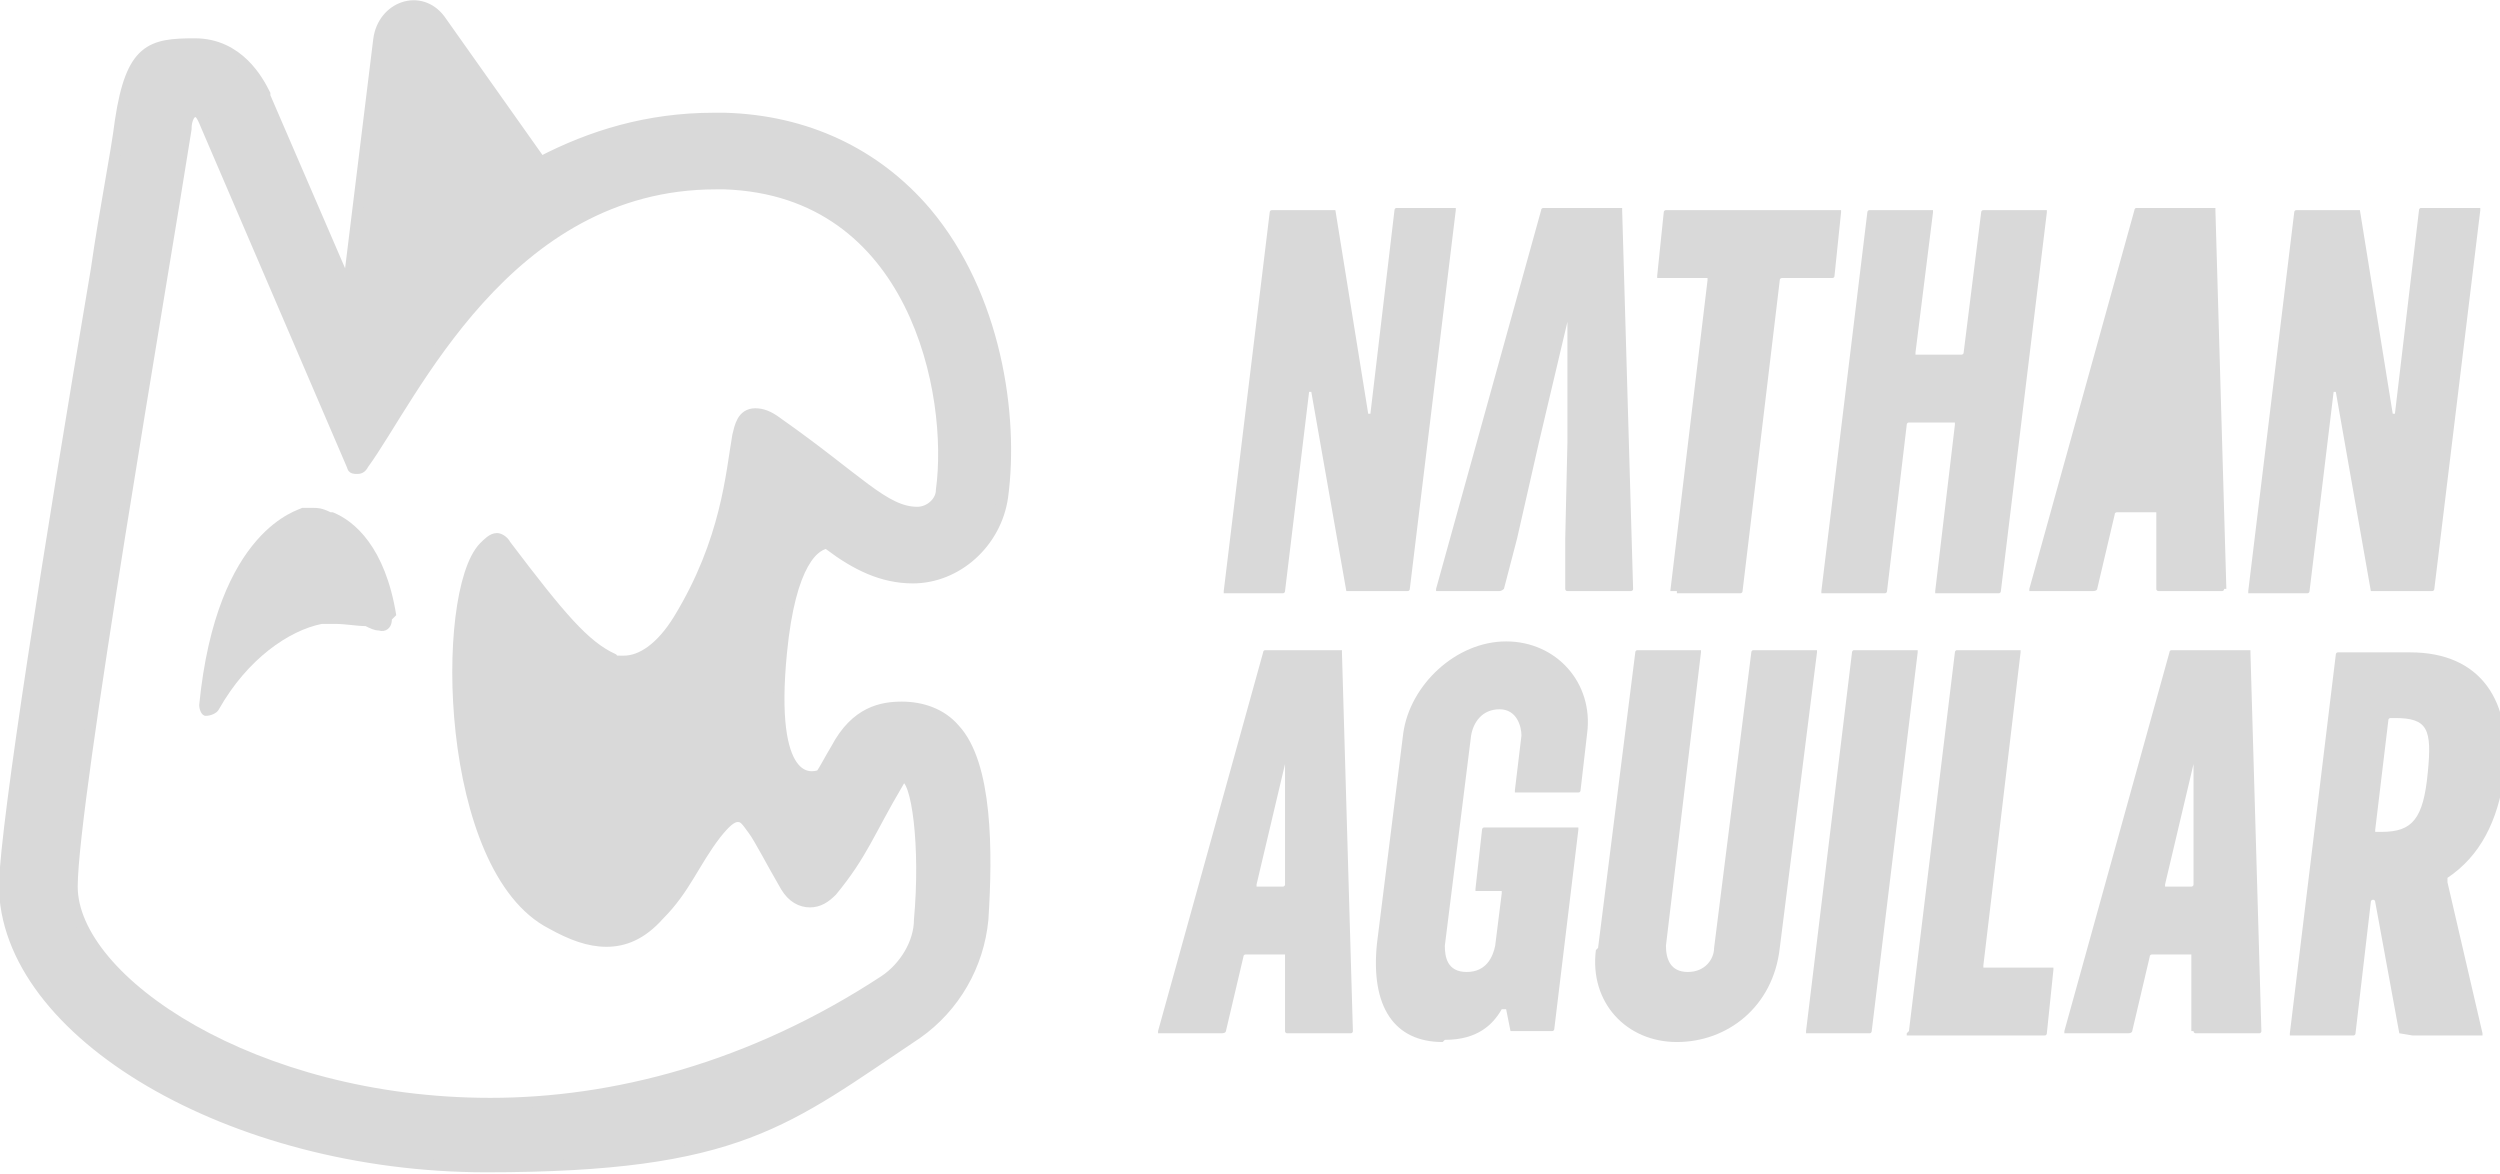
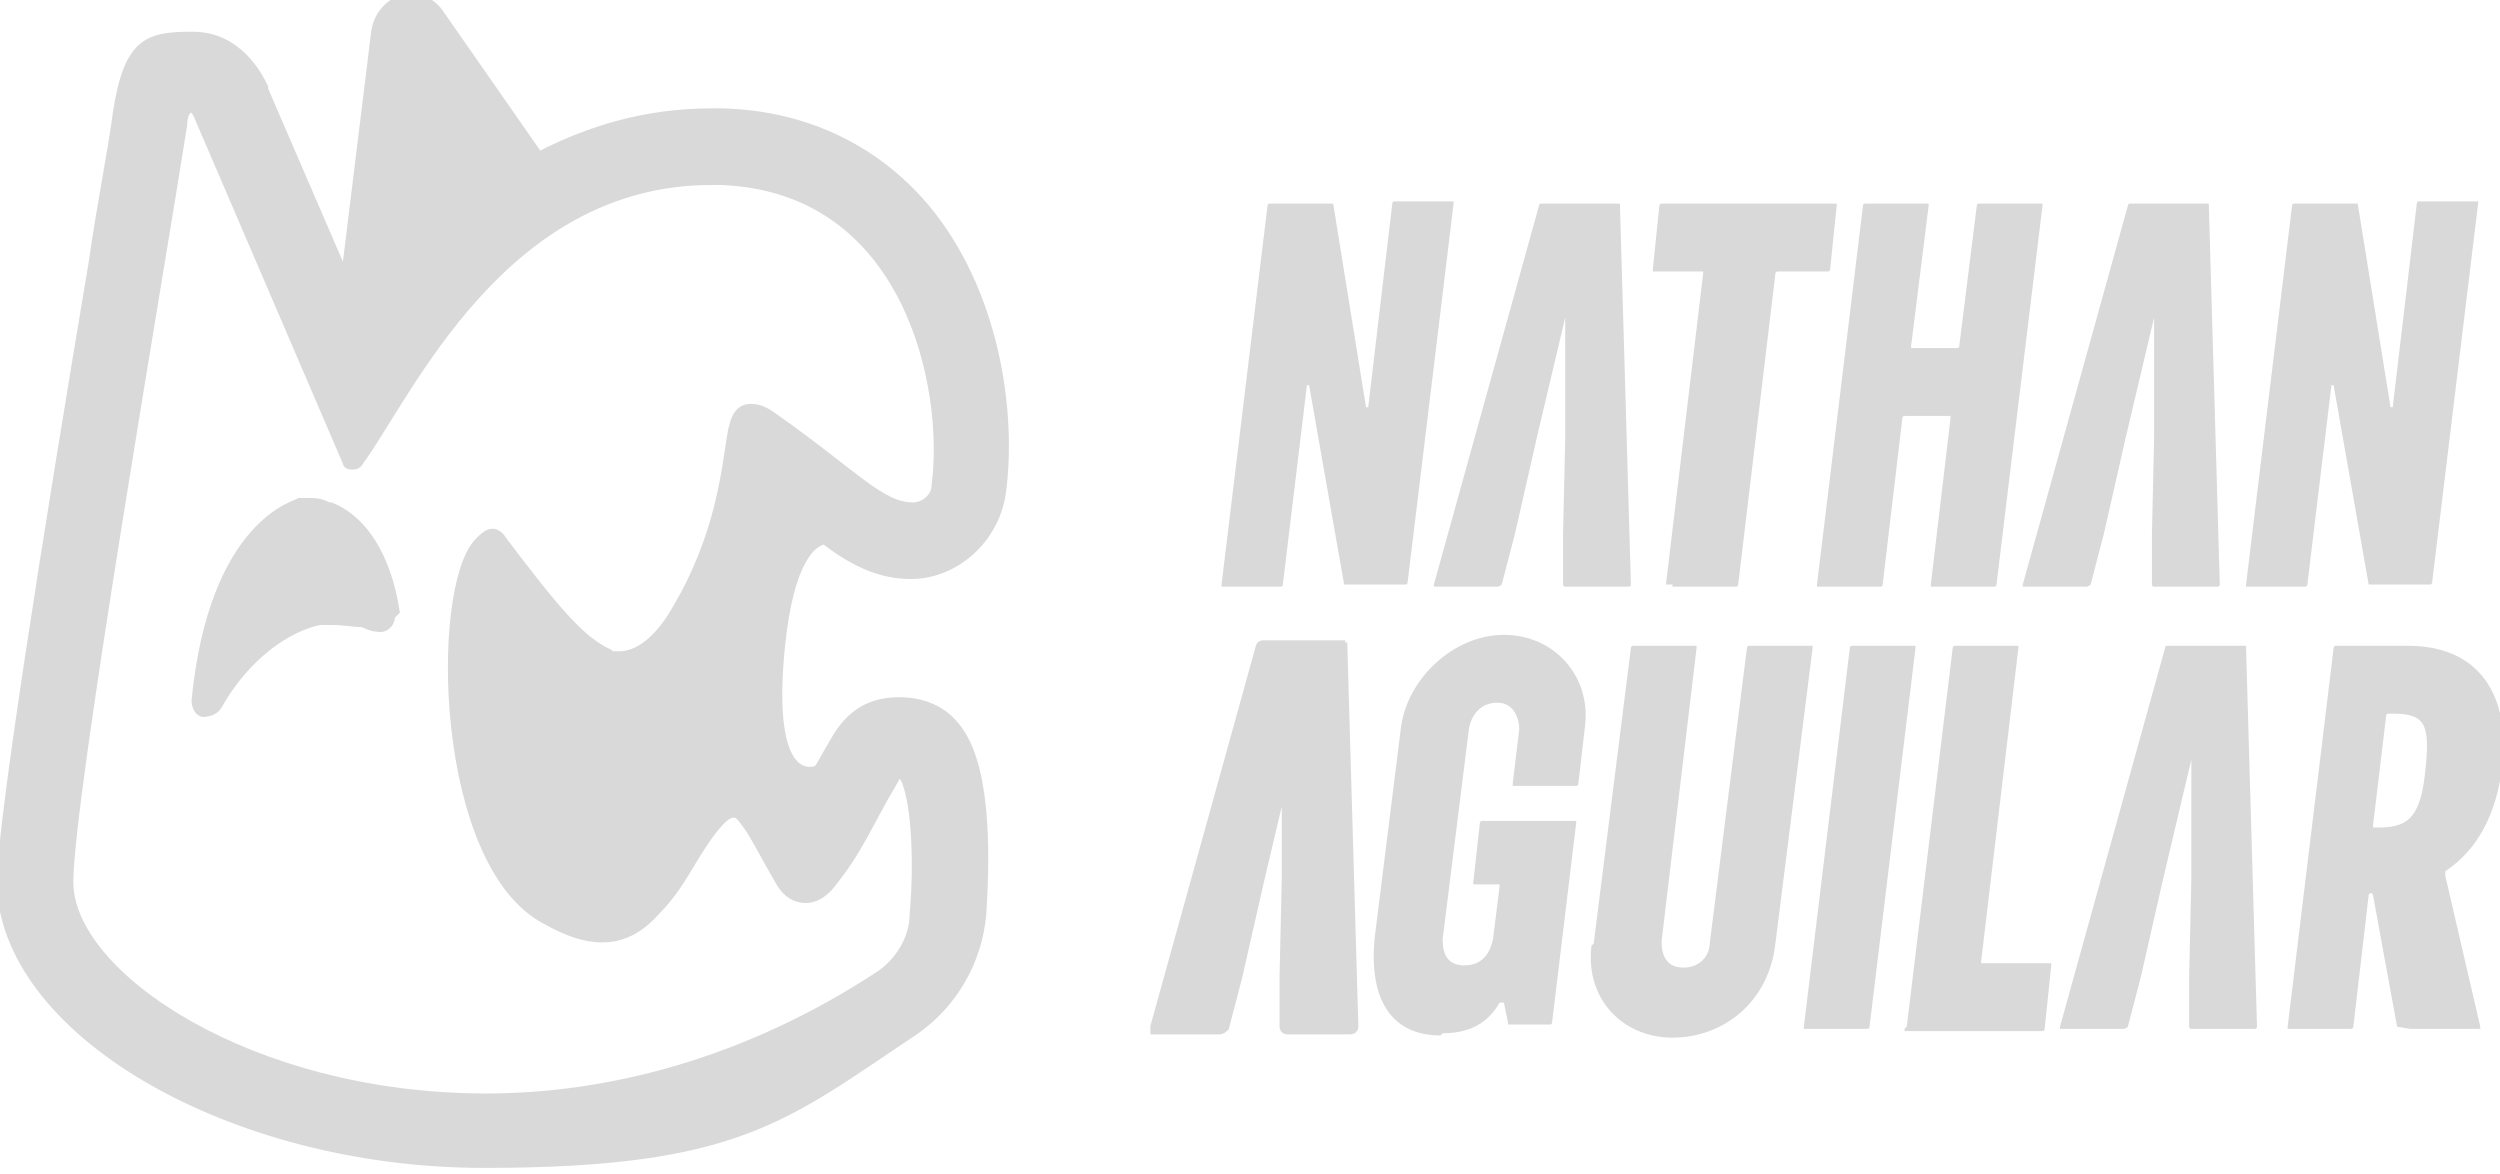
<svg xmlns="http://www.w3.org/2000/svg" version="1.1" viewBox="0 0 114.2 53.6">
  <defs>
    <style>
      .cls-1, .cls-2 {
        fill: #d9d9d9;
      }

      .cls-2 {
        stroke: #d9d9d9;
        stroke-miterlimit: 10;
        stroke-width: .5px;
      }
    </style>
  </defs>
  <g>
-     <g id="Layer_1">
-       <path class="cls-1" d="M61.5,27l-1.6-9.1c0,0,0,0-.1,0l-1.1,9.1s0,.1-.1.1h-2.7s0,0,0-.1l2.1-17.3c0,0,0-.1.1-.1h2.9s0,0,0,0l1.5,9.3c0,0,0,0,.1,0l1.1-9.3c0,0,0-.1.1-.1h2.7c0,0,0,0,0,.1l-2.1,17.3s0,.1-.1.1h-2.8s0,0-.1-.1h0Z" />
-       <path class="cls-1" d="M74.1,9.6s0-.1,0-.1h-3.6c0,0-.1,0-.1.1l-4.8,17.3c0,0,0,.1,0,.1h2.9c0,0,.1,0,.2-.1l.6-2.3,1-4.4,1.3-5.5c0,0,.1,0,0,0v5.5s-.1,4.4-.1,4.4v2.3c0,0,0,.1.1.1h2.9c0,0,.1,0,.1-.1l-.5-17.3h0Z" />
-       <path class="cls-1" d="M76.3,27l1.7-14.2c0,0,0-.1,0-.1h-2.3c0,0,0,0,0-.1l.3-2.9c0,0,0-.1.1-.1h8c0,0,0,0,0,.1l-.3,2.9c0,0,0,.1-.1.1h-2.3c0,0-.1,0-.1.1l-1.7,14.2s0,.1-.1.1h-2.9c0,0,0,0,0-.1Z" />
-       <path class="cls-1" d="M88.4,27l.9-7.6s0-.1,0-.1h-2.1c0,0-.1,0-.1.1l-.9,7.6s0,.1-.1.1h-2.9c0,0,0,0,0-.1l2.1-17.3c0,0,0-.1.1-.1h2.9c0,0,0,0,0,.1l-.8,6.4s0,.1,0,.1h2.1c0,0,.1,0,.1-.1l.8-6.4c0,0,0-.1.1-.1h2.9c0,0,0,0,0,.1l-2.1,17.3s0,.1-.1.1h-2.9c0,0,0,0,0-.1Z" />
-       <path class="cls-1" d="M101.6,26.9c0,0,0,.1-.1.1h-2.9s-.1,0-.1-.1v-3.4s0-.1,0-.1h-1.8s-.1,0-.1.1l-.8,3.4c0,0,0,.1-.2.1h-2.9c0,0,0,0,0-.1l4.8-17.3s0-.1.1-.1h3.6s0,0,0,.1l.5,17.3Z" />
-       <path class="cls-1" d="M108.3,27l-1.6-9.1c0,0,0,0-.1,0l-1.1,9.1s0,.1-.1.1h-2.7c0,0,0,0,0-.1l2.1-17.3c0,0,0-.1.1-.1h2.9c0,0,0,0,0,0l1.5,9.3c0,0,0,0,.1,0l1.1-9.3c0,0,0-.1.1-.1h2.7c0,0,0,0,0,.1l-2.1,17.3s0,.1-.1.1h-2.8c0,0,0,0-.1-.1h0Z" />
-       <path class="cls-1" d="M58.7,47.1v-3.4s0-.1,0-.1h-1.8s-.1,0-.1.1l-.8,3.4c0,0,0,.1-.2.1h-2.9c0,0,0,0,0-.1l4.8-17.3s0-.1.1-.1h3.5s0,0,0,.1l.5,17.3c0,0,0,.1-.1.1h-2.9s-.1,0-.1-.1ZM57.4,40.4s0,.1,0,.1h1.2s.1,0,.1-.1v-5.5c0,0,0,0,0,0,0,0-1.3,5.5-1.3,5.5Z" />
-       <path class="cls-1" d="M65.9,47.6c-2.2,0-3.3-1.6-3-4.5l1.2-9.6c.3-2.2,2.4-4.2,4.7-4.2s4,1.9,3.7,4.2l-.3,2.6s0,.1-.1.1h-2.9c0,0,0,0,0-.1l.3-2.5c0-.4-.2-1.2-1-1.2s-1.2.6-1.3,1.2l-1.2,9.6c0,.5.1,1.2,1,1.2s1.2-.7,1.3-1.2l.3-2.4s0-.1,0-.1h-1.2c0,0,0,0,0-.1l.3-2.7s0-.1.1-.1h4.3c0,0,0,0,0,.1l-1.1,9.1s0,.1-.1.1h-1.8c0,0,0,0-.1,0l-.2-1c0,0-.1,0-.2,0-.4.7-1.1,1.4-2.6,1.4h0Z" />
-       <path class="cls-1" d="M73,43.3l1.7-13.5s0-.1.1-.1h2.9c0,0,0,0,0,.1l-1.6,13.4c0,.6.2,1.2,1,1.2s1.2-.6,1.2-1.1l1.7-13.5s0-.1.1-.1h2.9c0,0,0,0,0,.1l-1.7,13.5c-.3,2.7-2.4,4.3-4.7,4.3s-4-1.8-3.7-4.2h0Z" />
-       <path class="cls-1" d="M82.5,47.1l2.1-17.3s0-.1.1-.1h2.9c0,0,0,0,0,.1l-2.1,17.3s0,.1-.1.1h-2.9c0,0,0,0,0-.1Z" />
-       <path class="cls-1" d="M87.2,47.1l2.1-17.3s0-.1.1-.1h2.9c0,0,0,0,0,.1l-1.7,14.3s0,.1,0,.1h3.2c0,0,0,0,0,.1l-.3,2.9s0,.1-.1.1h-6.3c0,0,0,0,0-.1Z" />
-       <path class="cls-1" d="M100.1,47.1v-3.4s0-.1,0-.1h-1.8c0,0-.1,0-.1.1l-.8,3.4c0,0,0,.1-.2.1h-2.9c0,0,0,0,0-.1l4.8-17.3s0-.1.1-.1h3.6c0,0,0,0,0,.1l.5,17.3c0,0,0,.1-.1.1h-2.9c0,0-.1,0-.1-.1h0ZM98.9,40.4s0,.1,0,.1h1.2c0,0,.1,0,.1-.1v-5.5c0,0,0,0,0,0l-1.3,5.5Z" />
-       <path class="cls-1" d="M109.6,47.2l-1.1-6c0,0,0-.1-.1-.1h0c0,0-.1,0-.1.1l-.7,6s0,.1-.1.1h-2.9c0,0,0,0,0-.1l2.1-17.3s0-.1.1-.1h3.3c3.2,0,4.7,2.2,4.3,5.6-.3,2.1-1.1,3.7-2.6,4.7,0,0,0,.1,0,.2l1.6,6.9c0,0,0,.1,0,.1h-3.2c0,0,0,0,0,0h0ZM108.6,38h.2c1.4,0,1.9-.6,2.1-2.7.2-2,0-2.5-1.5-2.5h-.2c0,0-.1,0-.1.1l-.6,5s0,.1,0,.1h0Z" />
-       <path class="cls-1" d="M17.9,28.3c0,.4-.3.6-.6.5-.2,0-.4-.1-.6-.2-.4,0-.9-.1-1.4-.1,0,0-.2,0-.2,0,0,0-.2,0-.2,0,0,0-.2,0-.2,0h0c-1.5.3-3.4,1.6-4.7,3.9-.1.2-.4.3-.6.3,0,0,0,0,0,0-.2,0-.3-.3-.3-.5.8-8.1,4.6-8.9,4.7-9,.1,0,.2,0,.3,0h.2c.2,0,.4,0,.8.2,0,0,0,0,.1,0,1,.4,2.4,1.6,2.9,4.7h0Z" />
-       <path class="cls-1" d="M14.1,23.4c0,0,.2,0,.2,0,0,0-.2,0-.2,0Z" />
-       <path class="cls-1" d="M14.6,23.5c0,0-.2,0-.2,0,0,0,.2,0,.2,0Z" />
-       <path class="cls-1" d="M14.9,23.6c0,0-.2,0-.3,0,0,0,.2,0,.3,0Z" />
-       <path class="cls-2" d="M37.9,24.9c1.2.9,2.4,1.5,3.8,1.5h0c2,0,3.8-1.6,4.1-3.7.5-3.7-.3-9.2-3.5-13-2.3-2.7-5.5-4.2-9.2-4.3h-.5c-3,0-5.6.8-7.9,2L20.1.9c-.9-1.2-2.6-.6-2.8.9l-1.4,11.4-3.8-8.8h0c0,0,0-.1,0-.1-.3-.6-1.2-2.3-3.2-2.3s-2.9.2-3.4,3.5c-.2,1.6-.7,4-1.1,6.8C2.2,25.3.3,37.4.2,40.4c0,6.8,10.4,12.9,22,12.9s13.7-2.1,19.7-6.1c1.7-1.2,2.8-3.1,3-5.2.2-3.1.2-7.1-1.3-8.7-.6-.7-1.5-1-2.4-1s-2.1.2-3,1.9c-.3.5-.5.9-.7,1.2-.5.2-2.4.5-1.8-5.6.4-4.1,1.5-5,2.2-5h0ZM25.2,42.2c.9.5,1.7.8,2.5.8s1.6-.3,2.4-1.2c1.2-1.2,1.6-2.4,2.6-3.7.4-.5.7-.8,1-.8s.4.2.7.6c.3.4.8,1.4,1.5,2.6.3.5.7.7,1.1.7s.7-.2,1-.5c1.4-1.7,1.7-2.7,3-4.9.1-.2.2-.3.3-.3.6,0,1,3.2.7,6.5,0,1.1-.7,2.2-1.6,2.8-6.1,4-12.4,5.6-18,5.6-10.8,0-19.1-5.6-19.1-9.9,0-3.9,4.1-27.6,5.2-34.6,0-.5.2-.8.4-.8s.3.1.5.6l6.7,15.6c0,.1.1.1.2.1s.2,0,.3-.2c2.2-3,6.5-12.8,16.1-12.8h.4c8.7.3,10.5,9.6,9.9,14,0,.5-.5,1-1.1,1s-.4,0,0,0c-1.5,0-2.7-1.5-6.4-4.1-.4-.3-.7-.4-1-.4-.6,0-.7.6-.8,1-.3,1.7-.5,4.8-2.7,8.4-.8,1.3-1.7,1.9-2.5,1.9s-.4,0-.5-.1c-1.3-.6-2.4-1.9-4.9-5.2-.1-.2-.3-.3-.4-.3-.2,0-.4.2-.6.4-2,2.1-1.8,14.7,3.1,17.2h0Z" />
+     <g id="Layer_2">
+       <path class="cls-1" d="M61.4,26.7l-1.6-9.1c0,0,0,0-.1,0l-1.1,9.1s0,.1-.1.1h-2.7s0,0,0-.1l2.1-17.3c0,0,0-.1.1-.1h2.9s0,0,0,0l1.5,9.3c0,0,0,0,.1,0l1.1-9.3c0,0,0-.1.1-.1h2.7c0,0,0,0,0,.1l-2.1,17.3s0,.1-.1.1h-2.8s0,0-.1-.1h0Z" />
+       <path class="cls-1" d="M74,9.4s0-.1,0-.1h-3.6c0,0-.1,0-.1.1l-4.8,17.3c0,0,0,.1,0,.1h2.9c0,0,.1,0,.2-.1l.6-2.3,1-4.4,1.3-5.5c0,0,.1,0,0,0v5.5s-.1,4.4-.1,4.4v2.3c0,0,0,.1.1.1h2.9c0,0,.1,0,.1-.1l-.5-17.3h0Z" />
+       <path class="cls-2" d="M61.2,29.6s0-.1,0-.1h-3.5s-.1,0-.1.1l-4.8,17.3c0,0,0,.1,0,.1h2.9c0,0,.1,0,.2-.1l.6-2.3,1-4.4,1.3-5.5c0,0,.1,0,0,0v5.5s-.1,4.4-.1,4.4v2.3c0,0,0,.1.1.1h2.9c0,0,.1,0,.1-.1,0,0-.5-17.3-.5-17.3Z" />
+       <path class="cls-1" d="M100.9,9.4s0-.1,0-.1h-3.6c0,0-.1,0-.1.1l-4.8,17.3c0,0,0,.1,0,.1h2.9c0,0,.1,0,.2-.1l.6-2.3,1-4.4,1.3-5.5c0,0,.1,0,0,0v5.5s-.1,4.4-.1,4.4v2.3c0,0,0,.1.1.1h2.9c0,0,.1,0,.1-.1l-.5-17.3h0Z" />
+       <path class="cls-1" d="M102.6,29.6s0-.1,0-.1h-3.6c0,0-.1,0-.1.1l-4.8,17.3c0,0,0,.1,0,.1h2.9c0,0,.1,0,.2-.1l.6-2.3,1-4.4,1.3-5.5c0,0,.1,0,0,0v5.5s-.1,4.4-.1,4.4v2.3c0,0,0,.1.1.1h2.9c0,0,.1,0,.1-.1l-.5-17.3h0Z" />
+       <path class="cls-1" d="M76.1,26.7l1.7-14.2c0,0,0-.1,0-.1h-2.3c0,0,0,0,0-.1l.3-2.9c0,0,0-.1.1-.1h8c0,0,0,0,0,.1l-.3,2.9c0,0,0,.1-.1.1h-2.3c0,0-.1,0-.1.1l-1.7,14.2s0,.1-.1.1h-2.9c0,0,0,0,0-.1Z" />
+       <path class="cls-1" d="M88.2,26.7l.9-7.6s0-.1,0-.1h-2.1c0,0-.1,0-.1.1l-.9,7.6s0,.1-.1.1h-2.9c0,0,0,0,0-.1l2.1-17.3c0,0,0-.1.1-.1h2.9c0,0,0,0,0,.1l-.8,6.4s0,.1,0,.1h2.1c0,0,.1,0,.1-.1l.8-6.4c0,0,0-.1.1-.1h2.9c0,0,0,0,0,.1l-2.1,17.3s0,.1-.1.1h-2.9c0,0,0,0,0-.1Z" />
+       <path class="cls-1" d="M108.2,26.7l-1.6-9.1c0,0,0,0-.1,0l-1.1,9.1s0,.1-.1.1h-2.7c0,0,0,0,0-.1l2.1-17.3c0,0,0-.1.1-.1h2.9c0,0,0,0,0,0l1.5,9.3c0,0,0,0,.1,0l1.1-9.3c0,0,0-.1.1-.1h2.7c0,0,0,0,0,.1l-2.1,17.3s0,.1-.1.1h-2.8c0,0,0,0-.1-.1h0Z" />
+       <path class="cls-1" d="M65.8,47.3c-2.2,0-3.3-1.6-3-4.5l1.2-9.6c.3-2.2,2.4-4.2,4.7-4.2s4,1.9,3.7,4.2l-.3,2.6s0,.1-.1.1h-2.9c0,0,0,0,0-.1l.3-2.5c0-.4-.2-1.2-1-1.2s-1.2.6-1.3,1.2l-1.2,9.6c0,.5.1,1.2,1,1.2s1.2-.7,1.3-1.2l.3-2.4s0-.1,0-.1h-1.2c0,0,0,0,0-.1l.3-2.7s0-.1.1-.1h4.3c0,0,0,0,0,.1l-1.1,9.1s0,.1-.1.1h-1.8c0,0,0,0-.1,0l-.2-1c0,0-.1,0-.2,0-.4.7-1.1,1.4-2.6,1.4h0Z" />
+       <path class="cls-1" d="M72.8,43.1l1.7-13.5s0-.1.1-.1h2.9c0,0,0,0,0,.1l-1.6,13.4c0,.6.2,1.2,1,1.2s1.2-.6,1.2-1.1l1.7-13.5s0-.1.1-.1h2.9c0,0,0,0,0,.1l-1.7,13.5c-.3,2.7-2.4,4.3-4.7,4.3s-4-1.8-3.7-4.2h0Z" />
+       <path class="cls-1" d="M82.4,46.9l2.1-17.3s0-.1.1-.1h2.9c0,0,0,0,0,.1l-2.1,17.3s0,.1-.1.1h-2.9c0,0,0,0,0-.1Z" />
+       <path class="cls-1" d="M87.1,46.9l2.1-17.3s0-.1.1-.1h2.9c0,0,0,0,0,.1l-1.7,14.3s0,.1,0,.1h3.2c0,0,0,0,0,.1l-.3,2.9s0,.1-.1.1h-6.3c0,0,0,0,0-.1Z" />
+       <path class="cls-1" d="M109.5,46.9l-1.1-6c0,0,0-.1-.1-.1h0c0,0-.1,0-.1.1l-.7,6s0,.1-.1.1h-2.9c0,0,0,0,0-.1l2.1-17.3s0-.1.1-.1h3.3c3.2,0,4.7,2.2,4.3,5.6-.3,2.1-1.1,3.7-2.6,4.7,0,0,0,.1,0,.2l1.6,6.9c0,0,0,.1,0,.1h-3.2c0,0,0,0,0,0h0ZM108.5,37.8h.2c1.4,0,1.9-.6,2.1-2.7.2-2,0-2.5-1.5-2.5h-.2c0,0-.1,0-.1.1l-.6,5s0,.1,0,.1h0Z" />
+       <path class="cls-2" d="M17.8,28.1c0,.4-.3.6-.6.5-.2,0-.4-.1-.6-.2-.4,0-.9-.1-1.4-.1,0,0-.2,0-.2,0,0,0-.2,0-.2,0,0,0-.2,0-.2,0h0c-1.5.3-3.4,1.6-4.7,3.9-.1.2-.4.3-.6.3,0,0,0,0,0,0-.2,0-.3-.3-.3-.5.8-8.1,4.6-8.9,4.7-9,.1,0,.2,0,.3,0h.2c.2,0,.4,0,.8.2,0,0,0,0,.1,0,1,.4,2.4,1.6,2.9,4.7h0Z" />
+       <path class="cls-2" d="M14,23.2c0,0,.2,0,.2,0,0,0-.2,0-.2,0Z" />
+       <path class="cls-2" d="M14.5,23.2c0,0-.2,0-.2,0,0,0,.2,0,.2,0Z" />
+       <path class="cls-2" d="M14.8,23.3c0,0-.2,0-.3,0,0,0,.2,0,.3,0Z" />
+       <path class="cls-2" d="M37.8,24.7c1.2.9,2.4,1.5,3.8,1.5h0c2,0,3.8-1.6,4.1-3.7.5-3.7-.3-9.2-3.5-13-2.3-2.7-5.5-4.2-9.2-4.3h-.5c-3,0-5.6.8-7.9,2L20,.6c-.9-1.2-2.6-.6-2.8.9l-1.4,11.4-3.8-8.8h0c0,0,0-.1,0-.1-.3-.6-1.2-2.3-3.2-2.3s-2.9.2-3.4,3.5c-.2,1.6-.7,4-1.1,6.8C2.1,25.1.2,37.2.1,40.2c0,6.8,10.4,12.9,22,12.9s13.7-2.1,19.7-6.1c1.7-1.2,2.8-3.1,3-5.2.2-3.1.2-7.1-1.3-8.7-.6-.7-1.5-1-2.4-1s-2.1.2-3,1.9c-.3.5-.5.9-.7,1.2-.5.2-2.4.5-1.8-5.6.4-4.1,1.5-5,2.2-5h0ZM25,42c.9.5,1.7.8,2.5.8s1.6-.3,2.4-1.2c1.2-1.2,1.6-2.4,2.6-3.7.4-.5.7-.8,1-.8s.4.2.7.6c.3.4.8,1.4,1.5,2.6.3.5.7.7,1.1.7s.7-.2,1-.5c1.4-1.7,1.7-2.7,3-4.9.1-.2.2-.3.3-.3.6,0,1,3.2.7,6.5,0,1.1-.7,2.2-1.6,2.8-6.1,4-12.4,5.6-18,5.6-10.8,0-19.1-5.6-19.1-9.9,0-3.9,4.1-27.6,5.2-34.6,0-.5.2-.8.4-.8s.3.1.5.6l6.7,15.6c0,.1.1.1.2.1s.2,0,.3-.2c2.2-3,6.5-12.8,16.1-12.8h.4c8.7.3,10.5,9.6,9.9,14,0,.5-.5,1-1.1,1s-.4,0,0,0c-1.5,0-2.7-1.5-6.4-4.1-.4-.3-.7-.4-1-.4-.6,0-.7.6-.8,1-.3,1.7-.5,4.8-2.7,8.4-.8,1.3-1.7,1.9-2.5,1.9s-.4,0-.5-.1c-1.3-.6-2.4-1.9-4.9-5.2-.1-.2-.3-.3-.4-.3-.2,0-.4.2-.6.4-2,2.1-1.8,14.7,3.1,17.2h0Z" />
    </g>
  </g>
</svg>
